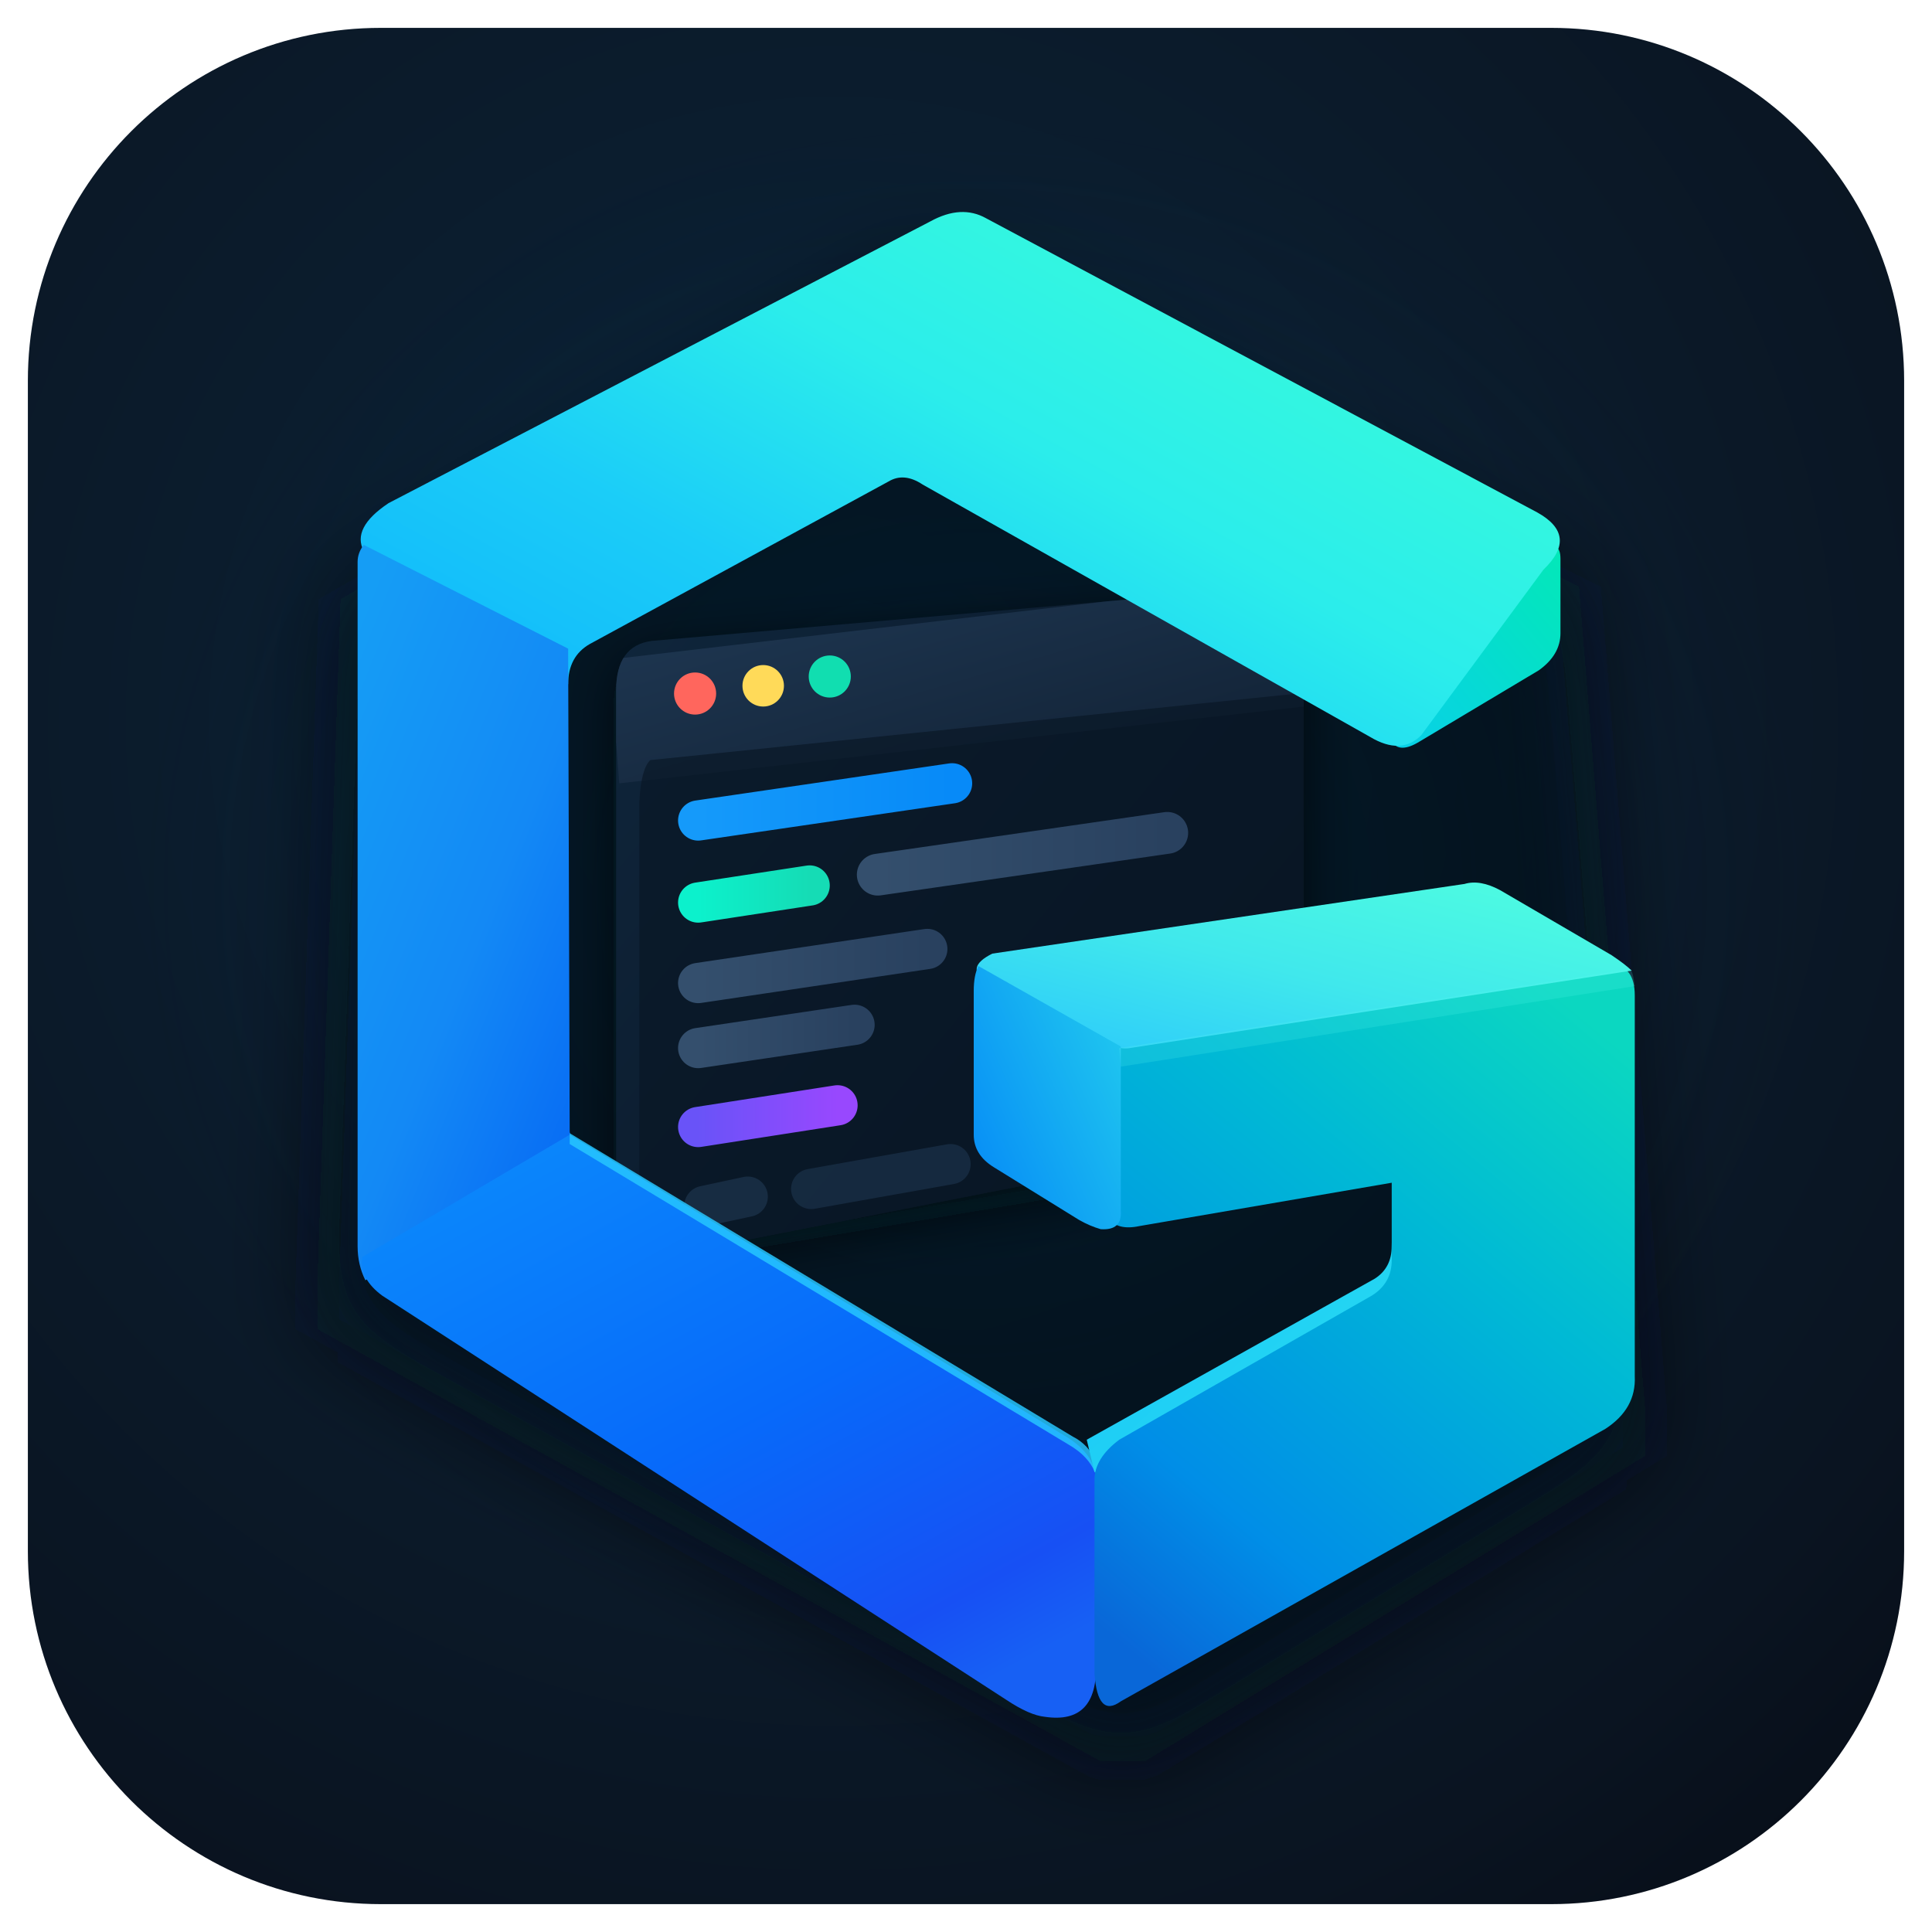
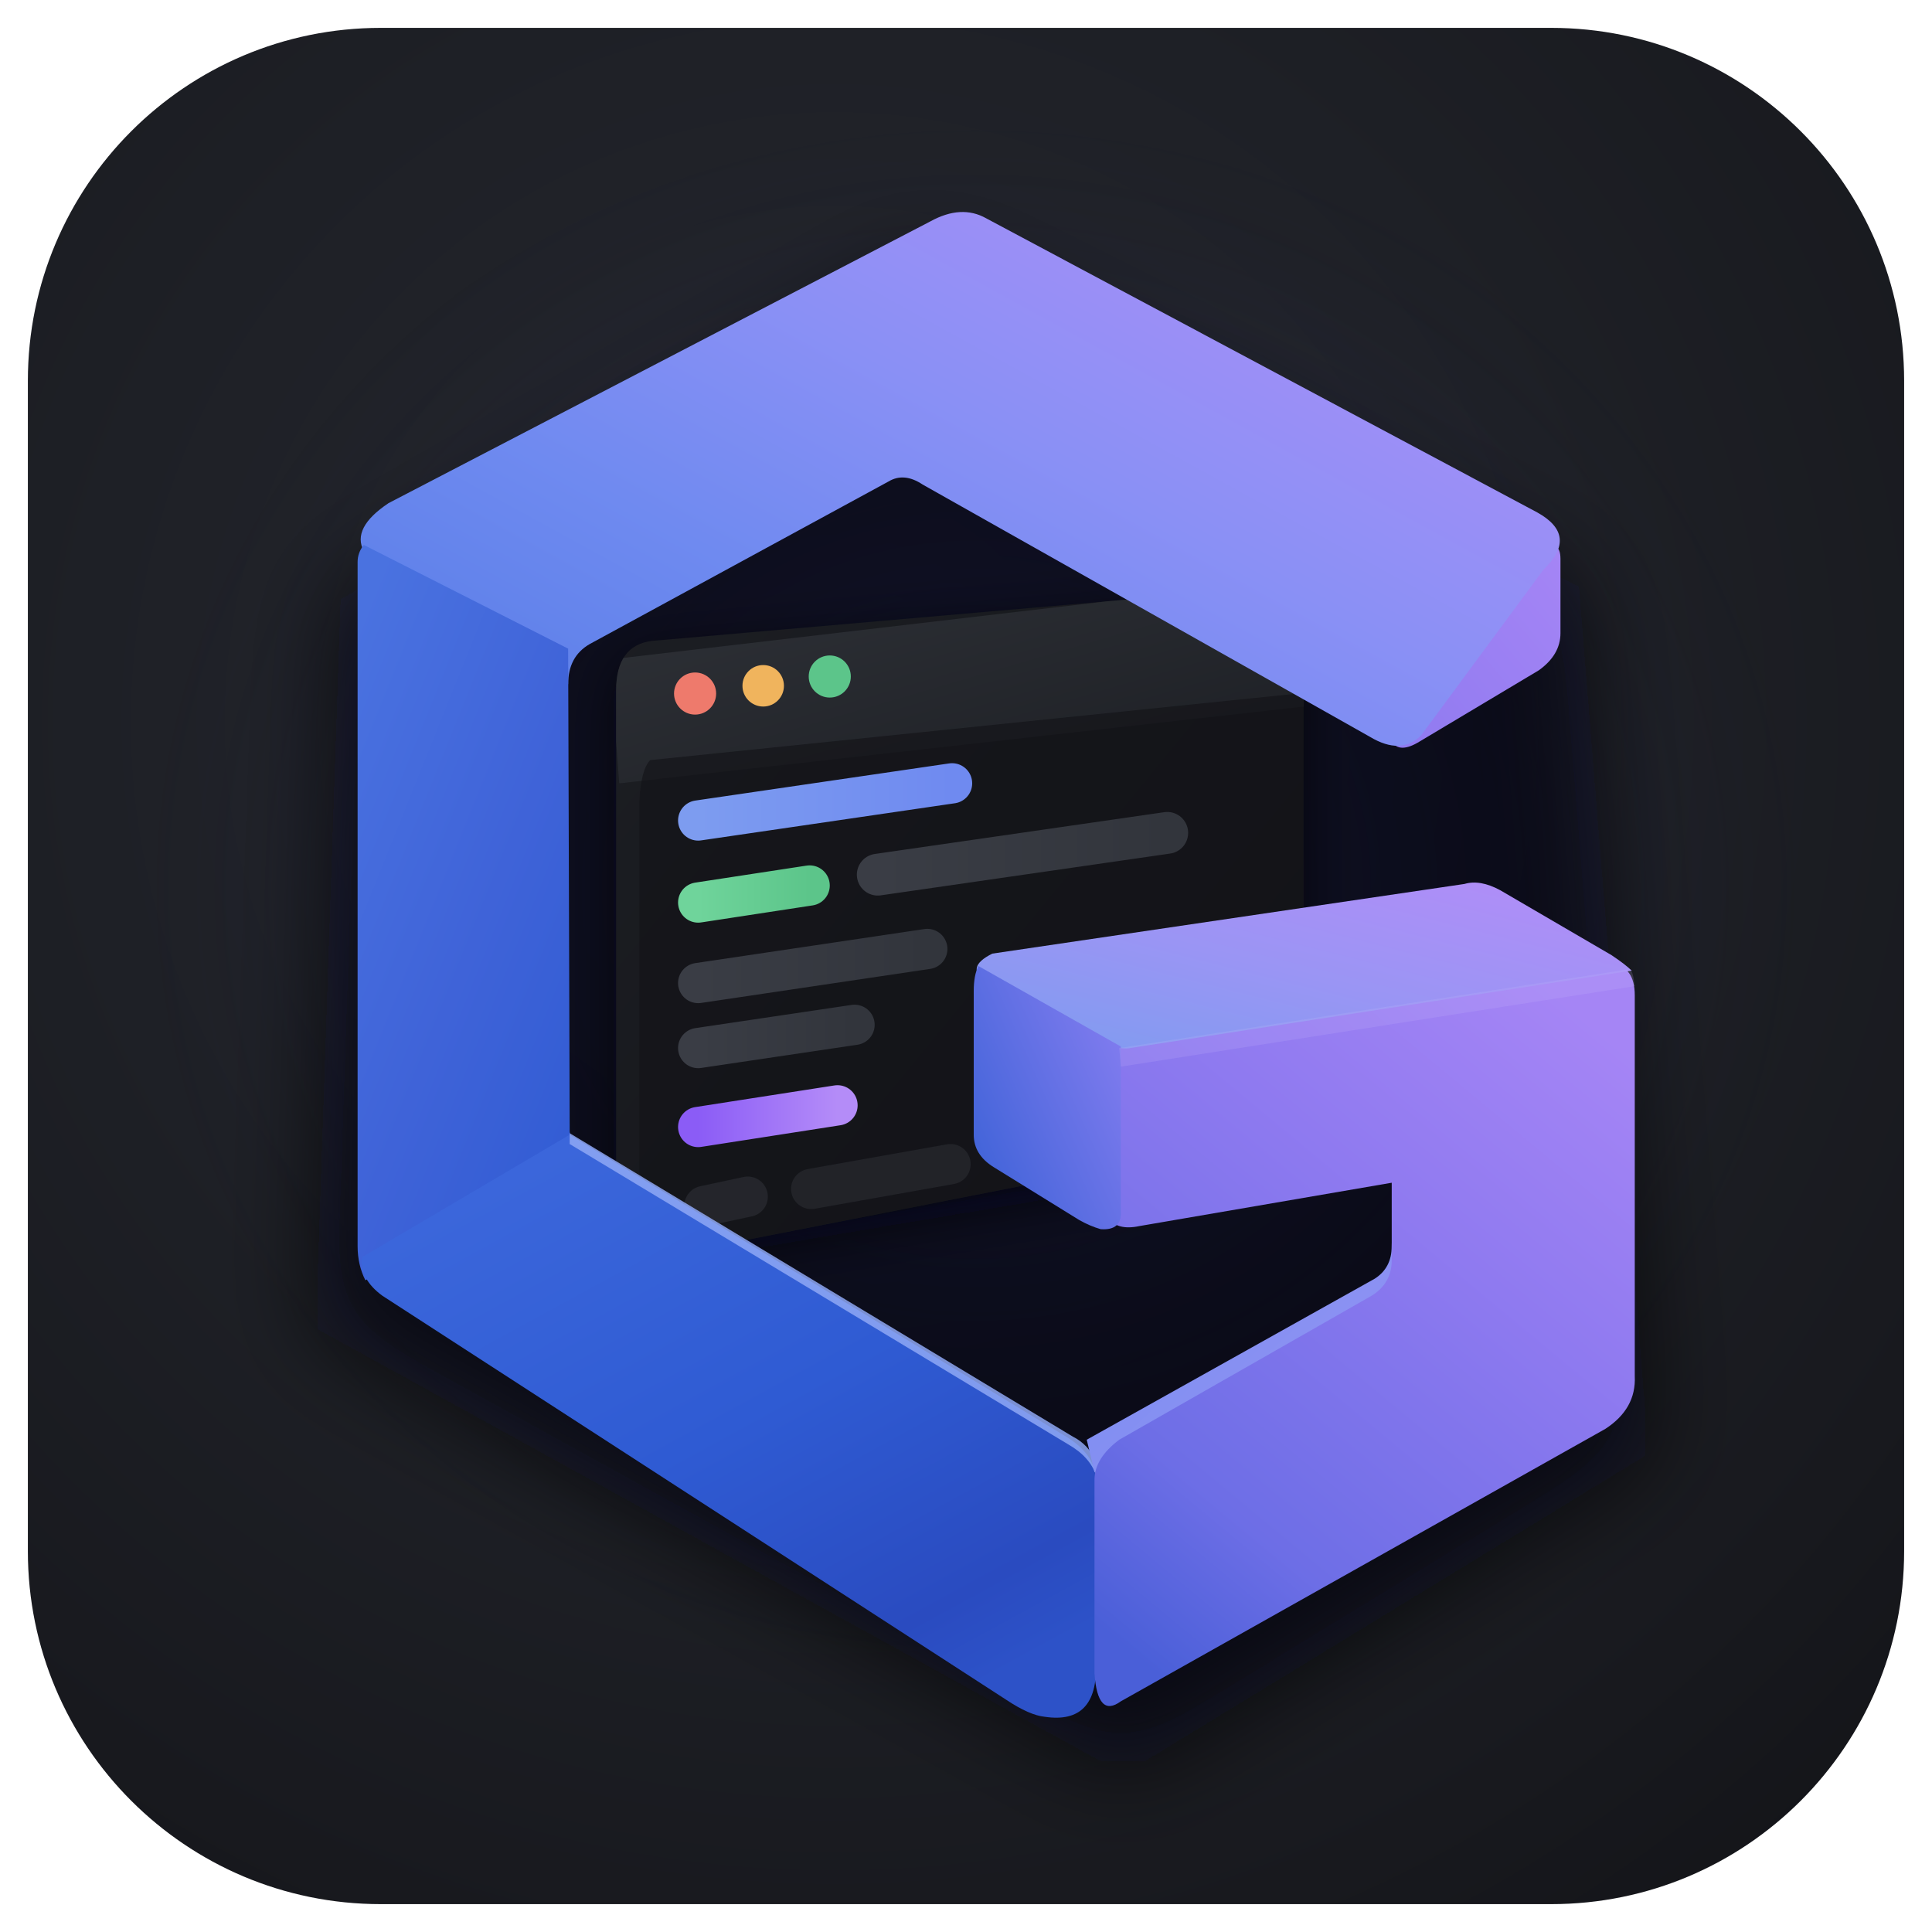
- <svg xmlns="http://www.w3.org/2000/svg" viewBox="0 0 1248 1248" role="img" aria-label="Groundwork – blue 3D G logo with code editor">
+ <svg xmlns="http://www.w3.org/2000/svg" viewBox="0 0 1248 1248" role="img" aria-label="Groundwork">
  <defs>
    <radialGradient id="back" cx="0.43" cy="0.37" r="0.87">
-       <stop offset="0" stop-color="#09243a" />
-       <stop offset="0.46" stop-color="#0b1b2b" />
-       <stop offset="0.77" stop-color="#0a1421" />
-       <stop offset="1" stop-color="#060b14" />
+       <stop offset="0" stop-color="#262830" />
+       <stop offset="0.46" stop-color="#1e2026" />
+       <stop offset="0.77" stop-color="#18191e" />
+       <stop offset="1" stop-color="#111216" />
    </radialGradient>
    <radialGradient id="halo" cx="50%" cy="48%" r="50%">
-       <stop stop-color="#0c5e95" stop-opacity=".48" />
-       <stop offset=".65" stop-color="#0c3252" stop-opacity=".16" />
-       <stop offset="1" stop-color="#091626" stop-opacity="0" />
+       <stop stop-color="#4b5fd0" stop-opacity=".48" />
+       <stop offset=".65" stop-color="#2e2f63" stop-opacity=".16" />
+       <stop offset="1" stop-color="#15161a" stop-opacity="0" />
    </radialGradient>
    <linearGradient id="top" x1=".06" y1=".88" x2=".99" y2=".13" gradientUnits="objectBoundingBox">
-       <stop offset="0" stop-color="#10b8fb" />
-       <stop offset=".28" stop-color="#1bcdf8" />
-       <stop offset=".56" stop-color="#2bedeb" />
-       <stop offset=".82" stop-color="#35f8de" />
-       <stop offset="1" stop-color="#51ffcf" />
+       <stop offset="0" stop-color="#5b7fe8" />
+       <stop offset=".28" stop-color="#6f8af0" />
+       <stop offset=".56" stop-color="#8a90f5" />
+       <stop offset=".82" stop-color="#a08ff7" />
+       <stop offset="1" stop-color="#b48cf8" />
    </linearGradient>
    <linearGradient id="leftWall" x1=".13" y1="0" x2=".91" y2="1">
-       <stop offset="0" stop-color="#159df5" />
-       <stop offset=".52" stop-color="#1389f5" />
-       <stop offset="1" stop-color="#0565f4" />
+       <stop offset="0" stop-color="#4a72e0" />
+       <stop offset=".52" stop-color="#3f63d8" />
+       <stop offset="1" stop-color="#2f5bd3" />
    </linearGradient>
    <linearGradient id="bottomFace" x1=".13" y1=".02" x2=".79" y2=".98">
-       <stop stop-color="#0b89fb" />
-       <stop offset=".52" stop-color="#076afa" />
-       <stop offset=".88" stop-color="#1750f4" />
-       <stop offset="1" stop-color="#1760f4" />
+       <stop stop-color="#3d68dc" />
+       <stop offset=".52" stop-color="#2f5bd3" />
+       <stop offset=".88" stop-color="#2a4bc0" />
+       <stop offset="1" stop-color="#2d52c8" />
    </linearGradient>
    <linearGradient id="rightWall" x1=".79" y1="0" x2=".19" y2="1">
-       <stop stop-color="#0bd7c1" />
-       <stop offset=".34" stop-color="#00b9d5" />
-       <stop offset=".78" stop-color="#008ee7" />
-       <stop offset="1" stop-color="#0967d8" />
+       <stop stop-color="#a585f5" />
+       <stop offset=".34" stop-color="#8f7af0" />
+       <stop offset=".78" stop-color="#6d6ee6" />
+       <stop offset="1" stop-color="#4a5fd8" />
    </linearGradient>
    <linearGradient id="barTop" x1="0" y1="1" x2="1" y2="0">
-       <stop stop-color="#2bc8fc" />
-       <stop offset=".47" stop-color="#40e8ec" />
-       <stop offset="1" stop-color="#50ffdf" />
+       <stop stop-color="#7d9cf0" />
+       <stop offset=".47" stop-color="#9a95f4" />
+       <stop offset="1" stop-color="#b48cf8" />
    </linearGradient>
    <linearGradient id="barSide" x1="0" y1=".8" x2="1" y2="0">
-       <stop stop-color="#078df6" />
-       <stop offset="1" stop-color="#22ceee" />
+       <stop stop-color="#3f63d8" />
+       <stop offset="1" stop-color="#8a7ff2" />
    </linearGradient>
    <linearGradient id="topEdge" x1="0" y1="1" x2="1" y2="0">
-       <stop stop-color="#08d0e8" />
-       <stop offset="1" stop-color="#03e8b8" />
+       <stop stop-color="#8f7af0" />
+       <stop offset="1" stop-color="#a585f5" />
    </linearGradient>
    <linearGradient id="rim" x1="0" y1="0" x2="1" y2="1">
-       <stop stop-color="#14bffc" />
-       <stop offset="1" stop-color="#2be0ee" />
+       <stop stop-color="#6f8af0" />
+       <stop offset="1" stop-color="#9a95f4" />
    </linearGradient>
    <linearGradient id="codeBody" x1="0" y1="0" x2="1" y2=".8">
-       <stop stop-color="#0f263c" />
-       <stop offset="1" stop-color="#0a1524" />
+       <stop stop-color="#1c1e23" />
+       <stop offset="1" stop-color="#141519" />
    </linearGradient>
    <linearGradient id="codeHeader" x1="0" y1="0" x2="1" y2="1">
-       <stop stop-color="#203a56" />
-       <stop offset="1" stop-color="#101f31" />
+       <stop stop-color="#2f3238" />
+       <stop offset="1" stop-color="#1c1e23" />
    </linearGradient>
    <linearGradient id="blueCode" x1="0" y1="0" x2="1" y2="0">
-       <stop stop-color="#159afa" />
-       <stop offset="1" stop-color="#078af8" />
+       <stop stop-color="#7d9cf0" />
+       <stop offset="1" stop-color="#6f8af0" />
    </linearGradient>
    <linearGradient id="greenCode" x1="0" y1="0" x2="1" y2="0">
-       <stop stop-color="#0cf1cc" />
-       <stop offset="1" stop-color="#15dcb5" />
+       <stop stop-color="#6fd49b" />
+       <stop offset="1" stop-color="#5cc58a" />
    </linearGradient>
    <linearGradient id="purpleCode" x1="0" y1="0" x2="1" y2="0">
-       <stop stop-color="#6953f8" />
-       <stop offset="1" stop-color="#9848fe" />
+       <stop stop-color="#8b5cf6" />
+       <stop offset="1" stop-color="#b48cf8" />
    </linearGradient>
    <linearGradient id="mutedCode" x1="0" y1="0" x2="1" y2="0">
-       <stop stop-color="#344f6d" />
-       <stop offset="1" stop-color="#29415f" />
+       <stop stop-color="#3a3d45" />
+       <stop offset="1" stop-color="#32353c" />
    </linearGradient>
    <filter id="shadow" x="-40%" y="-40%" width="180%" height="190%">
      <feGaussianBlur stdDeviation="30" />
    </filter>
    <filter id="editorShadow" x="-40%" y="-40%" width="180%" height="180%">
      <feGaussianBlur stdDeviation="17" />
    </filter>
    <clipPath id="squareClip">
      <rect x="18" y="18" width="1212" height="1212" rx="228" />
    </clipPath>
    <clipPath id="editorClip">
      <path d="M398 446 Q398 417 421 414 L812 380 Q836 377 842 395 L842 706 Q839 729 813 736 L436 810 Q398 817 398 781 Z" />
    </clipPath>
  </defs>
  <g clip-path="url(#squareClip)">
    <rect x="18" y="18" width="1212" height="1212" fill="url(#back)" />
    <ellipse cx="630" cy="594" rx="550" ry="510" fill="url(#halo)" />
-     <path d="M220 362 L600 144 L1020 354 L1065 914 L726 1121 L204 833 Z" fill="#020916" opacity=".67" filter="url(#shadow)" transform="translate(0 25)" />
+     <path d="M220 362 L600 144 L1020 354 L1065 914 L726 1121 L204 833 Z" fill="#050507" opacity=".67" filter="url(#shadow)" transform="translate(0 25)" />
    <path d="M899 469 L996 356 Q1008 348 1008 361 L1008 409 Q1008 423 994 433 L917 479 Q904 487 899 479 Z" fill="url(#topEdge)" />
-     <path d="M397 446 Q397 417 423 414 L813 380 Q840 376 841 403 L842 708 Q842 735 813 742 L433 806 Q398 812 397 783 Z" fill="#020810" opacity=".66" filter="url(#editorShadow)" transform="translate(0 9)" />
+     <path d="M397 446 Q397 417 423 414 L813 380 Q840 376 841 403 L842 708 Q842 735 813 742 L433 806 Q398 812 397 783 Z" fill="#050507" opacity=".66" filter="url(#editorShadow)" transform="translate(0 9)" />
    <path d="M398 446 Q398 417 421 414 L812 380 Q836 377 842 395 L842 706 Q839 729 813 736 L436 810 Q398 817 398 781 Z" fill="url(#codeBody)" />
    <g clip-path="url(#editorClip)">
      <path d="M394 426 L847 373 L846 456 L400 506 Z" fill="url(#codeHeader)" />
-       <path d="M420 491 L848 447 L848 770 L413 831 L413 518 Q414 497 420 491 Z" fill="#081524" opacity=".65" />
-       <circle cx="449" cy="448" r="13.6" fill="#ff665d" />
-       <circle cx="493" cy="443" r="13.4" fill="#ffda59" />
-       <circle cx="536" cy="437" r="13.6" fill="#11deb0" />
+       <path d="M420 491 L848 447 L848 770 L413 831 L413 518 Q414 497 420 491 Z" fill="#121317" opacity=".65" />
+       <circle cx="449" cy="448" r="13.6" fill="#ee7a6c" />
+       <circle cx="493" cy="443" r="13.4" fill="#f0b45d" />
+       <circle cx="536" cy="437" r="13.6" fill="#5cc58a" />
      <path d="M451 530 L615 506" fill="none" stroke="url(#blueCode)" stroke-width="26" stroke-linecap="round" />
      <path d="M451 583 L523 572" fill="none" stroke="url(#greenCode)" stroke-width="26" stroke-linecap="round" />
      <path d="M567 565 L754 538" fill="none" stroke="url(#mutedCode)" stroke-width="27" stroke-linecap="round" />
      <path d="M451 635 L599 613" fill="none" stroke="url(#mutedCode)" stroke-width="26" stroke-linecap="round" />
      <path d="M451 677 L552 662" fill="none" stroke="url(#mutedCode)" stroke-width="26" stroke-linecap="round" />
      <path d="M451 728 L541 714" fill="none" stroke="url(#purpleCode)" stroke-width="26" stroke-linecap="round" />
-       <path d="M455 779 L483 773" fill="none" stroke="#223b57" stroke-width="26" stroke-linecap="round" opacity=".57" />
-       <path d="M524 768 L614 752" fill="none" stroke="#213b58" stroke-width="26" stroke-linecap="round" opacity=".50" />
+       <path d="M455 779 L483 773" fill="none" stroke="#2f3238" stroke-width="26" stroke-linecap="round" opacity=".57" />
+       <path d="M524 768 L614 752" fill="none" stroke="#2f3238" stroke-width="26" stroke-linecap="round" opacity=".50" />
    </g>
    <path d="M251 325 L601 143 Q621 132 637 141 L993 331 Q1020 346 997 368 L918 475 Q905 488 885 476 L596 313 Q584 305 574 311 L381 416 Q367 424 367 442 L235 356 Q227 341 251 325 Z" fill="url(#top)" />
    <path d="M235 352 L367 419 L368 731 Q369 738 380 745 L236 827 Q231 817 231 805 L231 363 Q231 357 235 352 Z" fill="url(#leftWall)" />
    <path d="M234 812 L368 733 L687 927 Q708 939 708 957 L708 1075 Q709 1114 675 1109 Q665 1108 650 1098 L247 837 Q232 826 234 812 Z" fill="url(#bottomFace)" />
-     <path d="M368 732 L693 928 Q703 933 708 944 L708 953 Q704 941 690 933 L368 739 Z" fill="#26c6ff" opacity=".84" />
+     <path d="M368 732 L693 928 Q703 933 708 944 L708 953 Q704 941 690 933 L368 739 Z" fill="#8fa8f5" opacity=".84" />
    <path d="M702 930 L888 826 Q899 819 899 805 L900 763 L900 835 Q900 841 888 849 L707 951 Z" fill="url(#rim)" />
    <path d="M722 673 L1041 623 Q1056 624 1056 643 L1056 889 Q1057 910 1037 923 L724 1099 Q709 1110 707 1081 L707 956 Q707 942 723 930 L886 837 Q899 829 899 814 L899 764 L736 792 Q722 795 716 787 Z" fill="url(#rightWall)" />
    <path d="M641 616 L946 571 Q956 568 969 575 L1041 617 Q1050 623 1054 627 L730 677 Q724 678 717 675 L637 634 Q623 625 641 616 Z" fill="url(#barTop)" />
    <path d="M632 624 L724 676 L724 782 Q725 795 711 794 Q704 792 697 788 L642 754 Q629 746 629 733 L629 640 Q629 630 632 624 Z" fill="url(#barSide)" />
-     <path d="M723 677 L1053 626 Q1055 628 1056 637 L724 689 Z" fill="#59fbef" opacity=".18" />
+     <path d="M723 677 L1053 626 Q1055 628 1056 637 L724 689 Z" fill="#c9b8fb" opacity=".18" />
  </g>
</svg>
